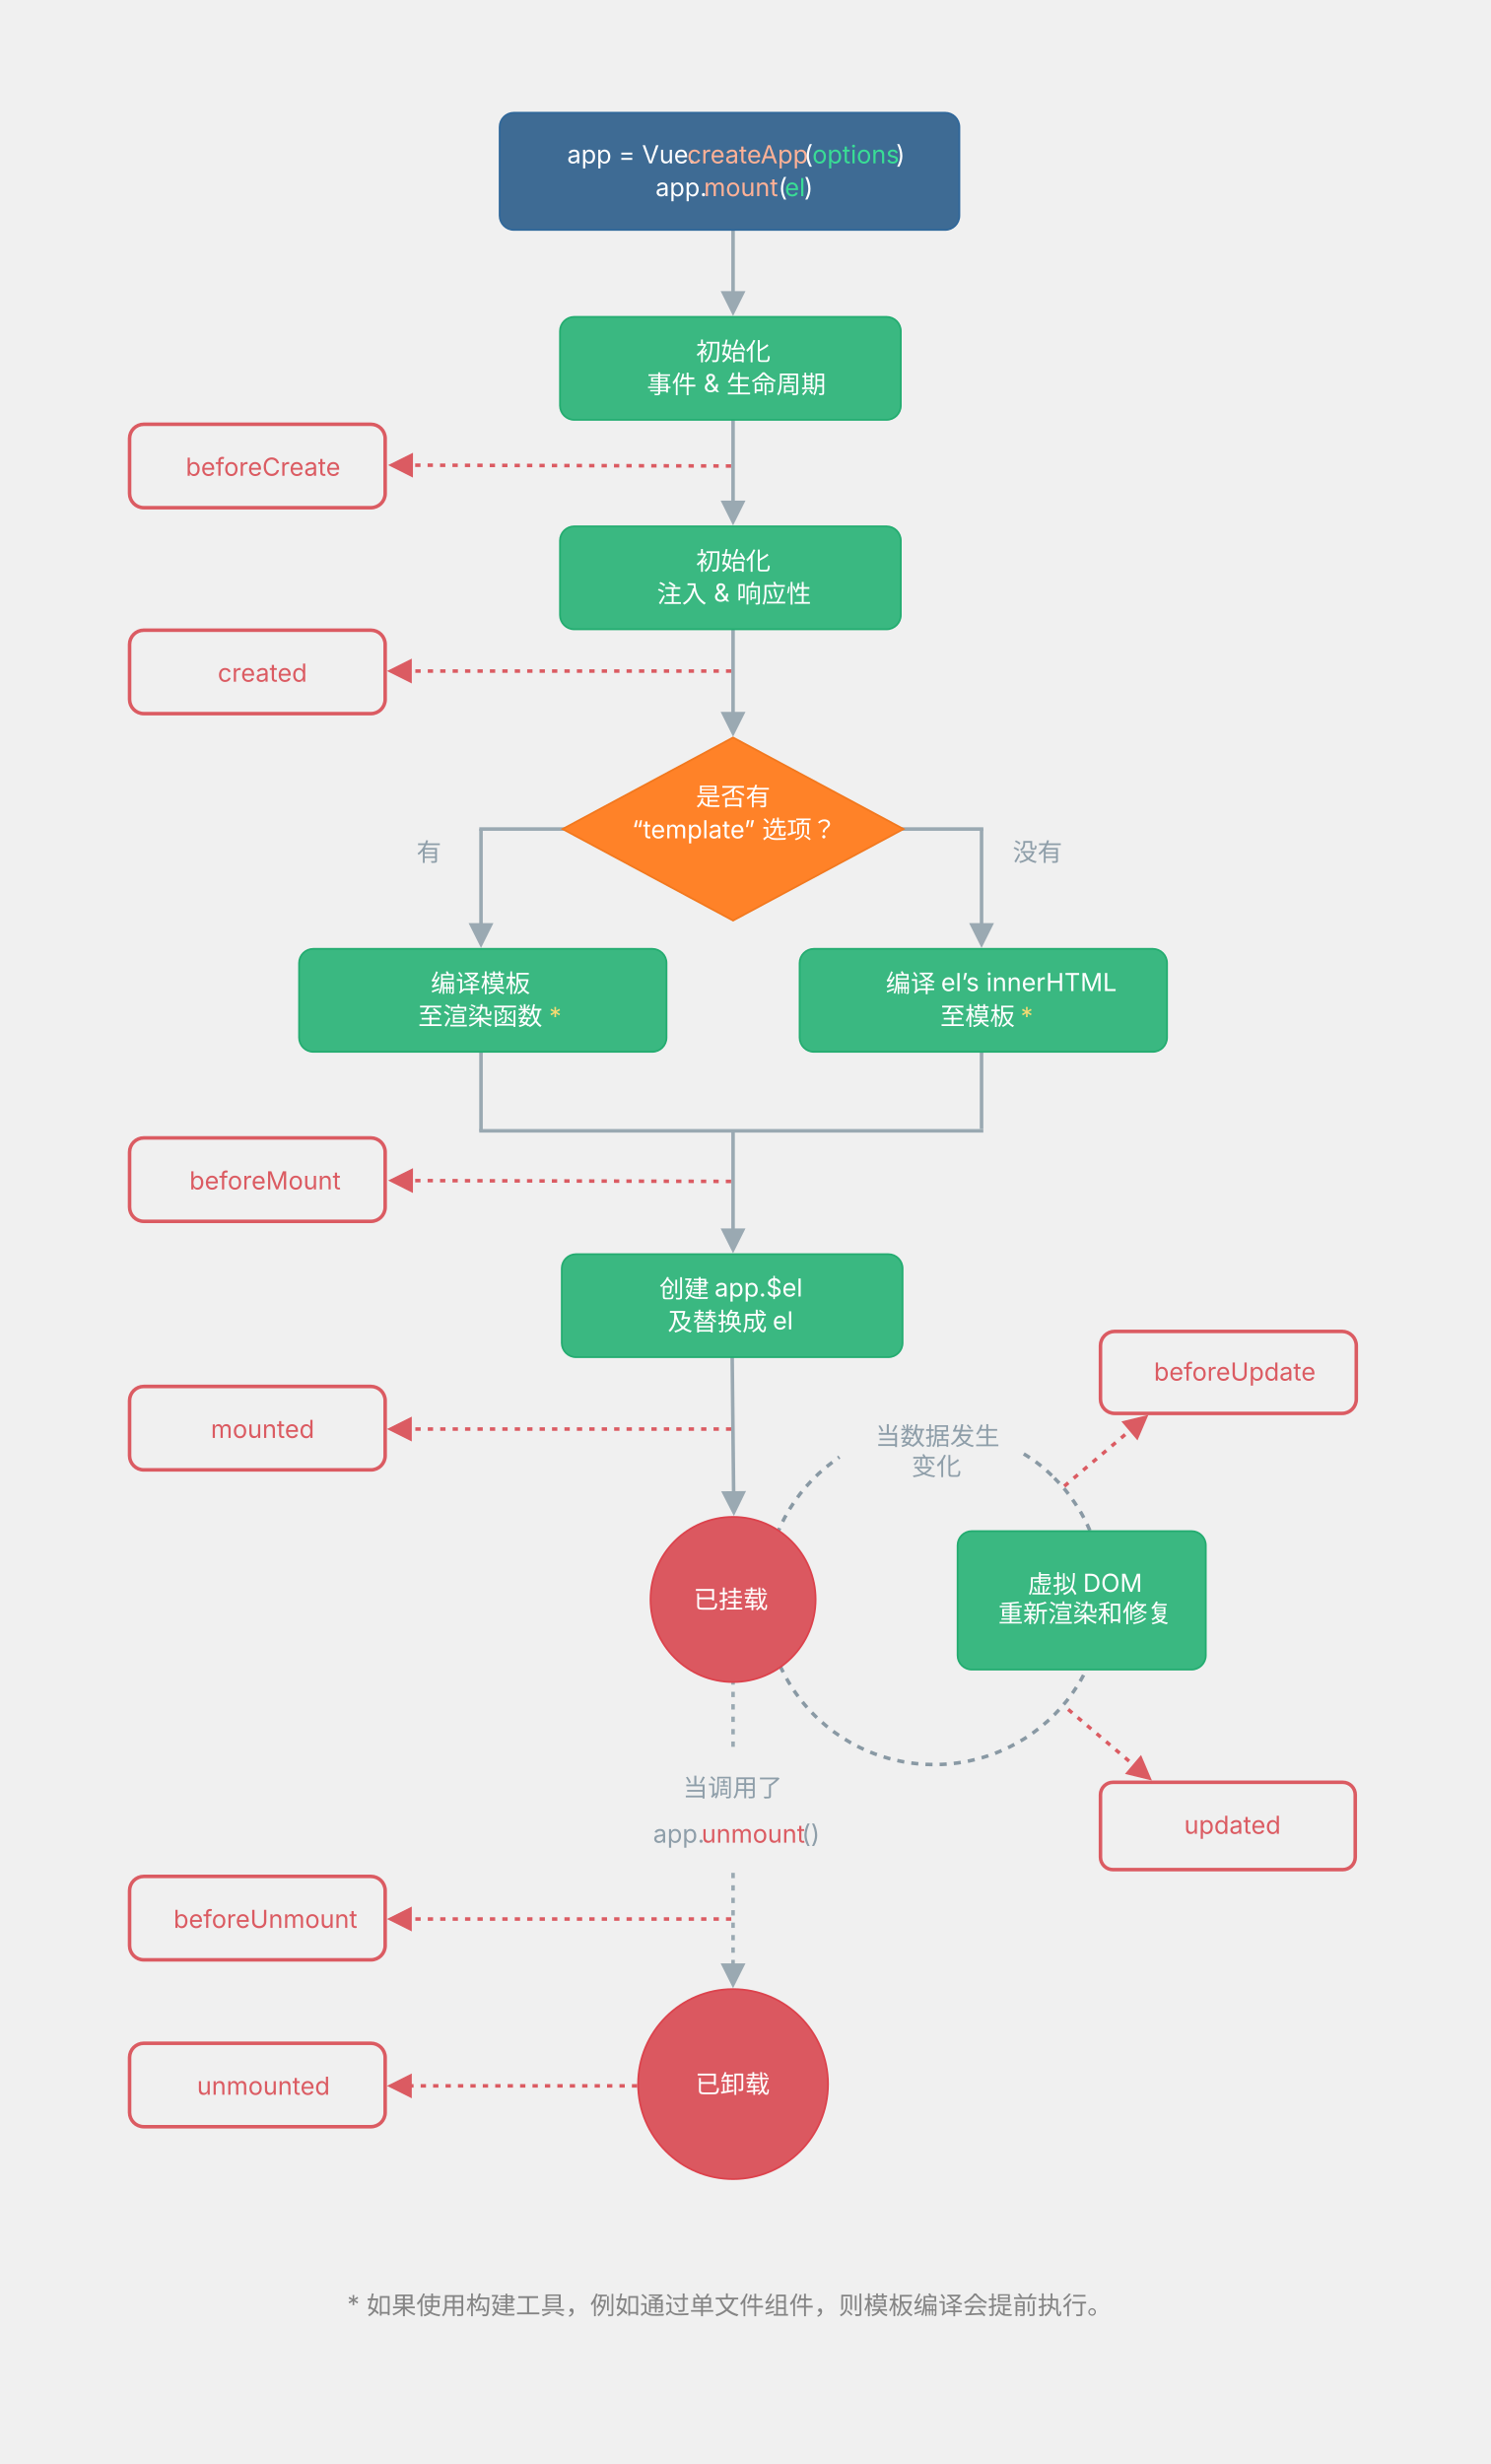
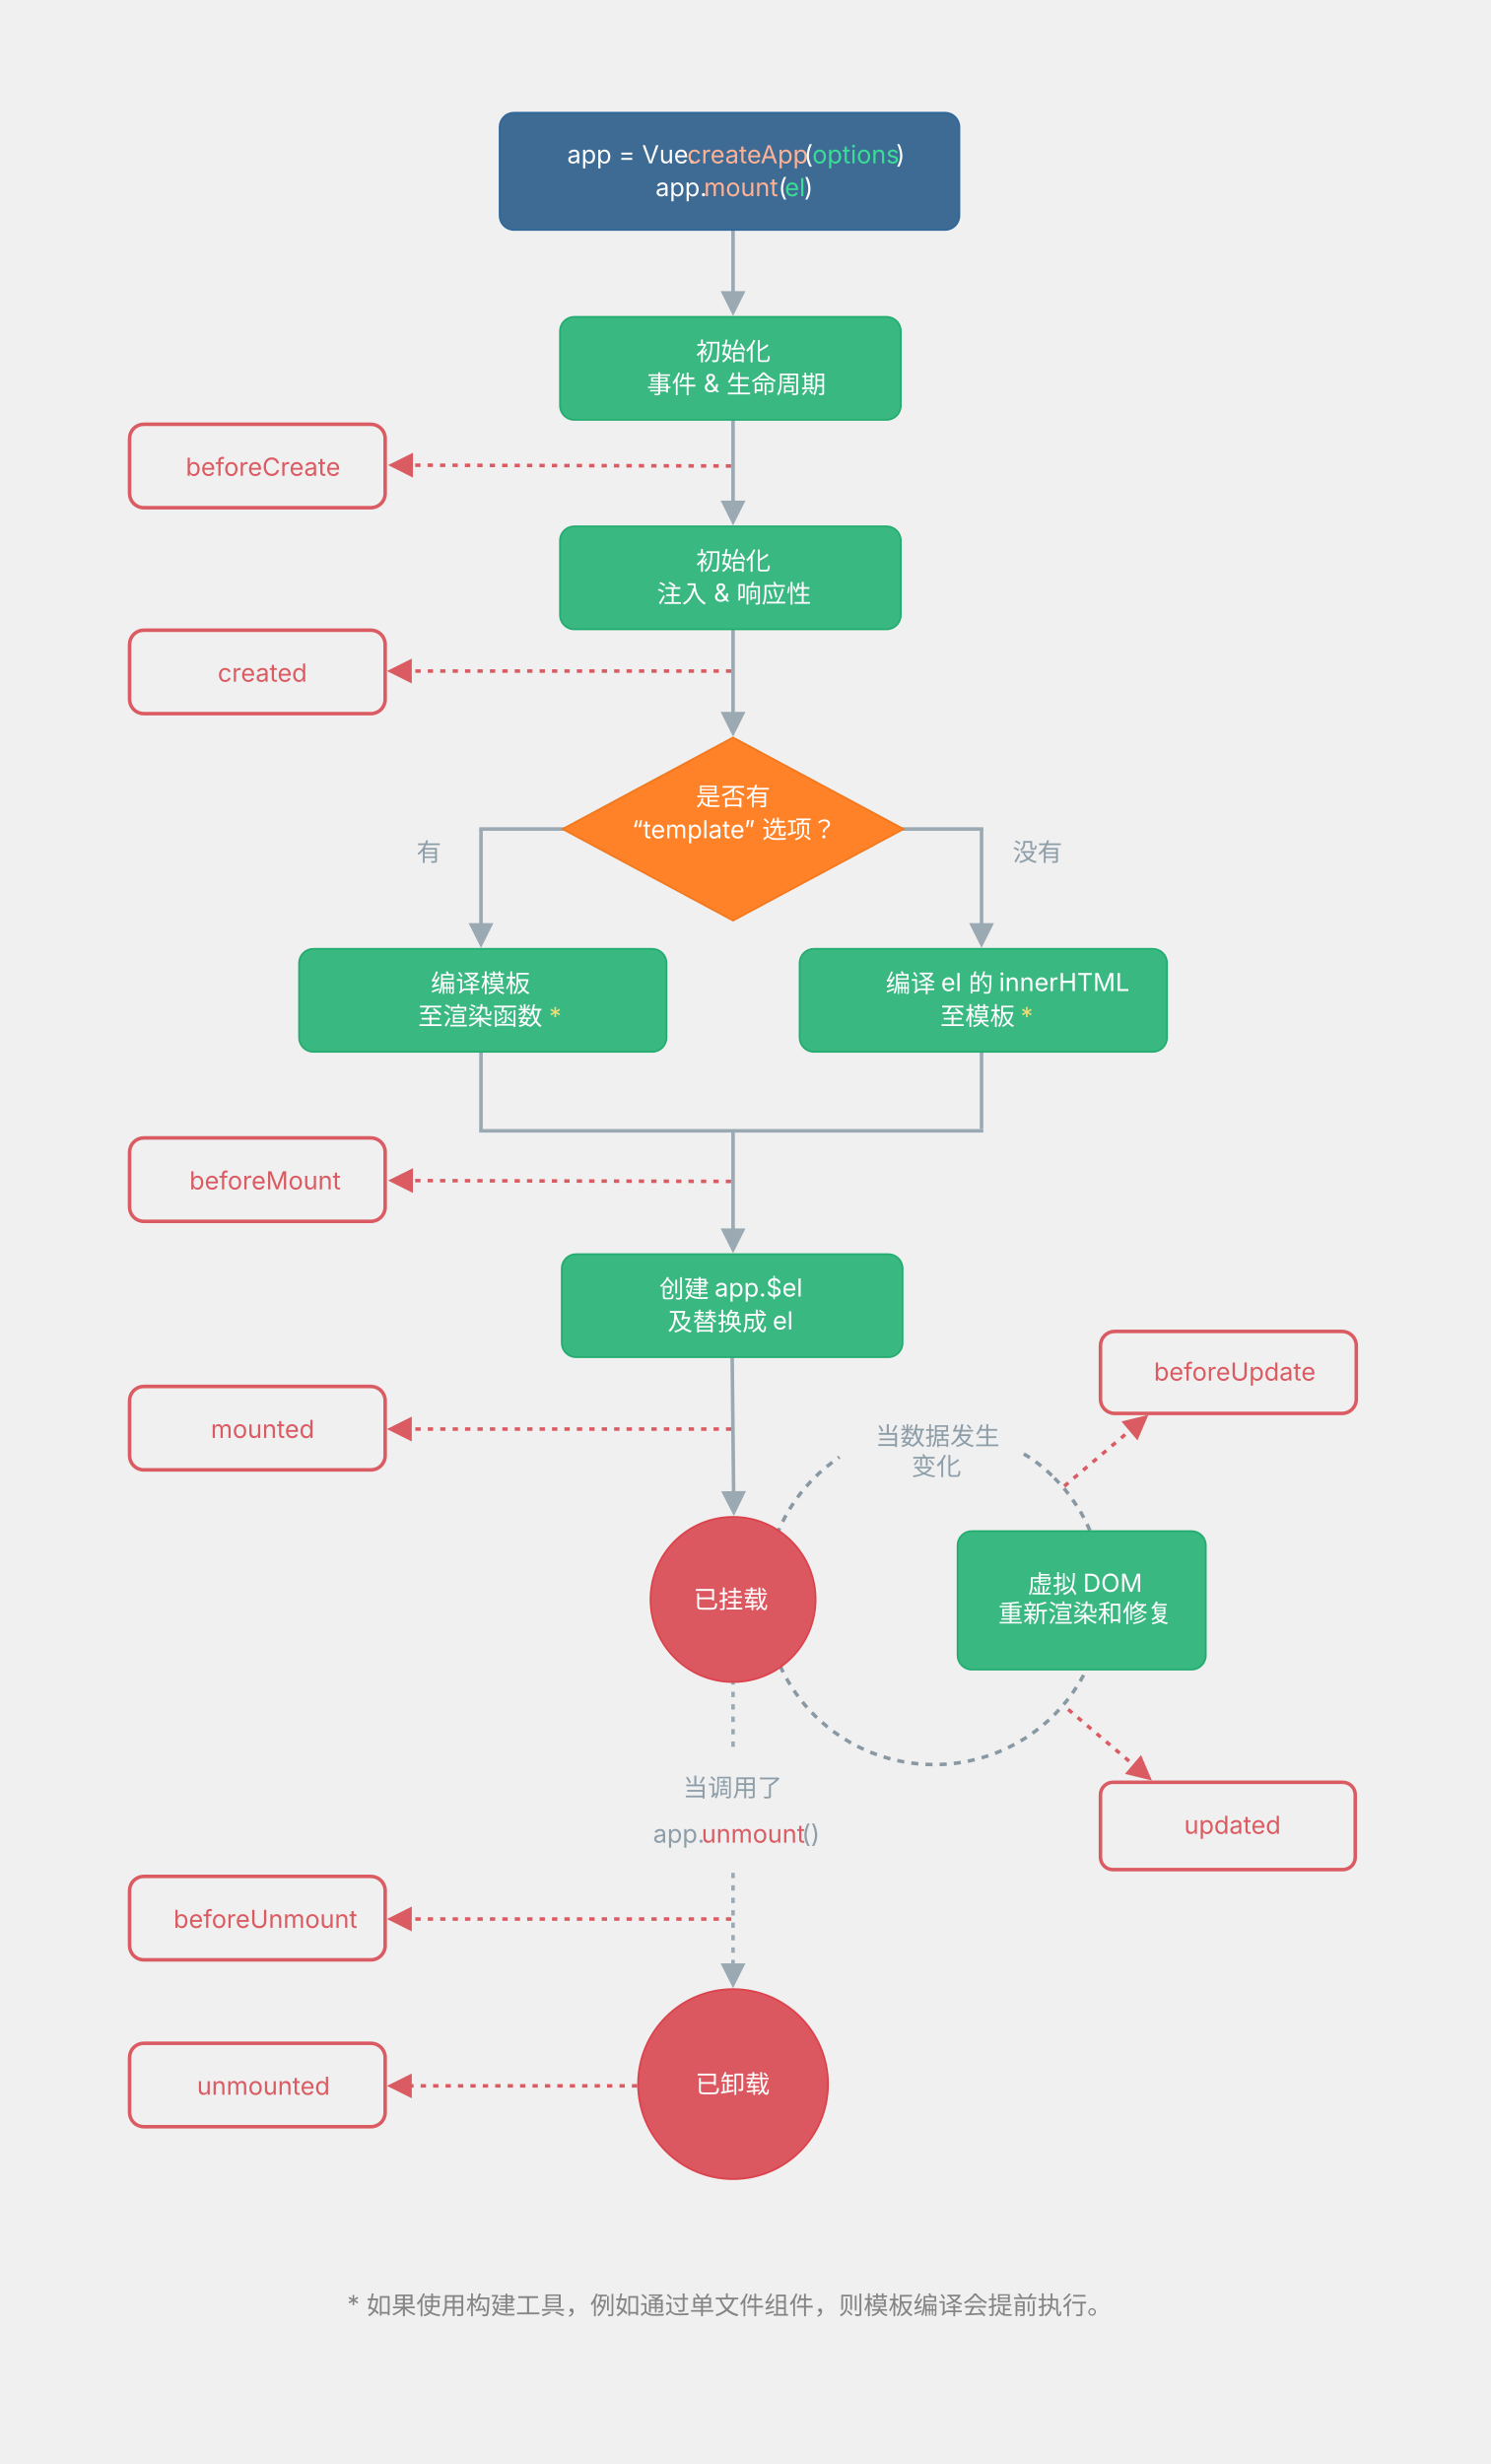
<svg xmlns="http://www.w3.org/2000/svg" width="840" height="1388">
  <g fill="none" fill-rule="evenodd">
    <text font-family="Inter, Roboto, sans-serif" font-size="14" fill="#848484">
      <tspan x="195.593" y="1303">* 如果使用构建工具，例如通过单文件组件，则模板编译会提前执行。</tspan>
    </text>
    <g transform="translate(72 1056)">
      <path d="M160 18v14l-14-7 14-7zm180 6v2h-3v-2h3zm-7 0v2h-3v-2h3zm-7 0v2h-3v-2h3zm-7 0v2h-3v-2h3zm-7 0v2h-3v-2h3zm-7 0v2h-3v-2h3zm-7 0v2h-3v-2h3zm-7 0v2h-3v-2h3zm-7 0v2h-3v-2h3zm-7 0v2h-3v-2h3zm-7 0v2h-3v-2h3zm-7 0v2h-3v-2h3zm-7 0v2h-3v-2h3zm-7 0v2h-3v-2h3zm-7 0v2h-3v-2h3zm-7 0v2h-3v-2h3zm-7 0v2h-3v-2h3zm-7 0v2h-3v-2h3zm-7 0v2h-3v-2h3zm-7 0v2h-3v-2h3zm-7 0v2h-3v-2h3zm-7 0v2h-3v-2h3zm-7 0v2h-3v-2h3zm-7 0v2h-3v-2h3zm-7 0v2h-3v-2h3zm-7 0v2h-3v-2h3z" fill="#DB5B62" fill-rule="nonzero" />
      <rect stroke="#DB5B62" stroke-width="2" x="1" y="1" width="144" height="47" rx="8" />
      <text font-family="Inter, Roboto, sans-serif" font-size="14" fill="#DB5B62">
        <tspan x="25.749" y="30">beforeUnmount</tspan>
      </text>
    </g>
    <path stroke="#9AA9B2" stroke-width="2" fill="#9AA9B2" stroke-linecap="square" stroke-dasharray="1,6" d="M413 947v40" />
    <path d="M414 1104v2h6l-7 14-7-14h6v-2h2zm0-7v3h-2v-3h2zm0-7v3h-2v-3h2zm0-7v3h-2v-3h2zm0-7v3h-2v-3h2zm0-7v3h-2v-3h2zm0-7v3h-2v-3h2zm0-7v3h-2v-3h2z" fill="#9AA9B2" fill-rule="nonzero" />
    <text font-family="Inter, Roboto, sans-serif" font-size="14" transform="translate(355 947)">
      <tspan x="29.766" y="65" fill="#8E9EA9">当调用了</tspan>
      <tspan x="12.973" y="91" fill="#8E9EA9">app.</tspan>
      <tspan x="40.221" y="91" fill="#DB5B62">unmount</tspan>
      <tspan x="96.703" y="91" fill="#8E9EA9">()</tspan>
    </text>
    <g transform="translate(72 238)">
      <path d="M160.676 17.036l-.037 14L146.657 24l14.019-6.964zm176.231 6.459l2 .005 1 .003-.005 2-1-.003-1-.003-1-.002.005-2zm-7-.018l1 .002 1 .003 1 .002-.005 2-1-.002-1-.003-1-.002.005-2zm-7-.019l1 .003 2 .005-.005 2-2-.005-1-.003.005-2zm-7-.018l1 .003 1 .002 1 .003-.005 2-1-.003-1-.002-1-.003.005-2zm-7-.018l2 .005 1 .003-.005 2-1-.003-2-.005.005-2zm-7-.018l1 .002 1 .003 1 .003-.005 2-1-.003-1-.003-1-.002.005-2zm-7-.018l1 .002 1 .003 1 .002-.005 2-1-.002-1-.003-1-.002.005-2zm-7-.019l1 .003 2 .005-.005 2-2-.005-1-.003.005-2zm-7-.018l1 .003 1 .002 1 .003-.005 2-1-.003-1-.002-1-.003.005-2zm-7-.018l2 .005 1 .003-.005 2-1-.003-2-.005.005-2zm-7-.018l1 .002 1 .003 1 .003-.005 2-1-.003-1-.003-1-.002.005-2zm-7-.018l1 .002 1 .003 1 .002-.005 2-1-.002-1-.003-1-.002.005-2zm-7-.019l1 .003 2 .005-.005 2-2-.005-1-.003.005-2zm-7-.018l1 .003 1 .002 1 .003-.005 2-1-.003-1-.002-1-.003.005-2zm-7-.018l2 .005 1 .003-.005 2-1-.003-2-.005.005-2zm-7-.018l1 .002 1 .003 1 .003-.005 2-1-.003-1-.003-1-.002.005-2zm-7-.018l1 .002 1 .003 1 .002-.005 2-1-.002-1-.003-1-.002.005-2zm-7-.019l1 .003 2 .005-.005 2-2-.005-1-.003.005-2zm-7-.018l1 .003 1 .002 1 .003-.005 2-1-.003-1-.002-1-.003.005-2zm-7-.018l2 .005 1 .003-.005 2-1-.003-2-.005.005-2zm-7-.018l1 .002 1 .003 1 .002-.005 2-1-.002-1-.003-1-.002.005-2zm-7-.019l1 .003 1 .003 1 .002-.005 2-1-.002-1-.003-1-.003.005-2zm-7-.018l1 .003 2 .005-.005 2-2-.005-1-.003.005-2zm-7-.018l1 .003 1 .002 1 .003-.005 2-1-.003-1-.002-1-.003.006-2zm-7-.018l2 .005 1 .003-.005 2-1-.003-2-.005.006-2zm-7-.018l1 .002 1 .003 1 .002-.005 2-1-.002-1-.003-1-.002.006-2z" fill="#DB5B62" fill-rule="nonzero" />
      <rect stroke="#DB5B62" stroke-width="2" x="1" y="1" width="144" height="47" rx="8" />
      <text font-family="Inter, Roboto, sans-serif" font-size="14" fill="#DB5B62">
        <tspan x="32.642" y="30">beforeCreate</tspan>
      </text>
    </g>
    <g transform="translate(282 64)">
      <path d="M132 65v35h6l-7 14-7-14h6V65h2z" fill="#9AA9B2" fill-rule="nonzero" />
      <rect stroke="#2F679A" fill="#3E6B94" x="-.5" y="-.5" width="259" height="66" rx="8" />
      <text font-family="Inter, Roboto, sans-serif" font-size="14">
        <tspan x="37.555" y="28" fill="#FFF">app = Vue.</tspan>
        <tspan x="105.156" y="28" fill="#FFB196">createApp</tspan>
        <tspan x="170.976" y="28" fill="#FFF">(</tspan>
        <tspan x="175.638" y="28" fill="#39DD95">options</tspan>
        <tspan x="222.783" y="28" fill="#FFF">)</tspan>
        <tspan x="87.311" y="46.5" fill="#FFF">app.</tspan>
        <tspan x="114.559" y="46.5" fill="#FFB196">mount</tspan>
        <tspan x="156.469" y="46.5" fill="#FFF">(</tspan>
        <tspan x="160.131" y="46.5" fill="#39DD95">el</tspan>
        <tspan x="171.027" y="46.5" fill="#FFF">)</tspan>
      </text>
    </g>
    <path d="M272 467v53h6l-7 14-7-14h6v-53h2zM554 467v53h6l-7 14-7-14h6v-53h2z" fill="#9AA9B2" fill-rule="nonzero" />
    <path d="M553.025 467.004h-282" stroke="#9AA9B2" stroke-width="2" fill="#9AA9B2" stroke-linecap="square" />
    <g fill="#9AA9B2">
      <path stroke="#9AA9B2" stroke-width="2" stroke-linecap="square" d="M271 636v-43M553 635v-42" />
      <path d="M413 706l7-14h-6v-55h-2v55h-6l7 14z" fill-rule="nonzero" />
      <path stroke="#9AA9B2" stroke-width="2" stroke-linecap="square" d="M553 637H271" />
    </g>
    <g transform="translate(169 535)">
      <rect stroke="#23AC70" fill="#3AB881" x="-.5" y="-.5" width="207" height="58" rx="8" />
      <text font-family="Inter, Roboto, sans-serif" font-size="14">
        <tspan x="73.695" y="23.918" fill="#FFF">编译模板</tspan>
        <tspan x="66.568" y="42.418" fill="#FFF">至渲染函数</tspan>
        <tspan x="140.312" y="42.418" fill="#F6DA72">*</tspan>
      </text>
    </g>
    <g transform="translate(451 535)">
      <rect stroke="#23AC70" fill="#3AB881" x="-.5" y="-.5" width="207" height="58" rx="8" />
      <text font-family="Inter, Roboto, sans-serif" font-size="14">
-         <tspan x="48.016" y="23.918" fill="#FFF">编译 el’s innerHTML</tspan>
+         <tspan x="48.016" y="23.918" fill="#FFF">编译 el 的 innerHTML</tspan>
        <tspan x="78.727" y="42.418" fill="#FFF">至模板</tspan>
        <tspan x="123.989" y="42.418" fill="#F6DA72">*</tspan>
      </text>
    </g>
    <path d="M413 415.433L509.057 467 413 518.567 316.943 467 413 415.433z" stroke="#F2781E" fill="#FF8228" />
    <text font-family="Inter, Roboto, sans-serif" font-size="14" fill="#FFF" transform="translate(318 416)">
      <tspan x="74.052" y="37.727">是否有</tspan>
      <tspan x="38.08" y="56.227">“template” 选项？</tspan>
    </text>
    <text font-family="Inter, Roboto, sans-serif" font-size="14" fill="#8E9EA9" transform="translate(169 416)">
      <tspan x="65.662" y="69">有</tspan>
    </text>
    <text font-family="Inter, Roboto, sans-serif" font-size="14" fill="#8E9EA9" transform="translate(169 416)">
      <tspan x="401.5" y="69">没有</tspan>
    </text>
    <g transform="translate(72 354)">
      <path d="M160 17v14l-14-7 14-7zm180 6v2h-3v-2h3zm-7 0v2h-3v-2h3zm-7 0v2h-3v-2h3zm-7 0v2h-3v-2h3zm-7 0v2h-3v-2h3zm-7 0v2h-3v-2h3zm-7 0v2h-3v-2h3zm-7 0v2h-3v-2h3zm-7 0v2h-3v-2h3zm-7 0v2h-3v-2h3zm-7 0v2h-3v-2h3zm-7 0v2h-3v-2h3zm-7 0v2h-3v-2h3zm-7 0v2h-3v-2h3zm-7 0v2h-3v-2h3zm-7 0v2h-3v-2h3zm-7 0v2h-3v-2h3zm-7 0v2h-3v-2h3zm-7 0v2h-3v-2h3zm-7 0v2h-3v-2h3zm-7 0v2h-3v-2h3zm-7 0v2h-3v-2h3zm-7 0v2h-3v-2h3zm-7 0v2h-3v-2h3zm-7 0v2h-3v-2h3zm-7 0v2h-3v-2h3z" fill="#DB5B62" fill-rule="nonzero" />
      <rect stroke="#DB5B62" stroke-width="2" x="1" y="1" width="144" height="47" rx="8" />
      <text font-family="Inter, Roboto, sans-serif" font-size="14" fill="#DB5B62">
        <tspan x="50.652" y="30">created</tspan>
      </text>
    </g>
    <g transform="translate(72 640)">
      <path d="M160.676 18.036l-.037 14L146.657 25l14.019-6.964zm176.231 6.459l2 .005 1 .003-.005 2-1-.003-1-.003-1-.002.005-2zm-7-.018l1 .002 1 .003 1 .002-.005 2-1-.002-1-.003-1-.002.005-2zm-7-.019l1 .003 2 .005-.005 2-2-.005-1-.003.005-2zm-7-.018l1 .003 1 .002 1 .003-.005 2-1-.003-1-.002-1-.003.005-2zm-7-.018l2 .005 1 .003-.005 2-1-.003-2-.005.005-2zm-7-.018l1 .002 1 .003 1 .003-.005 2-1-.003-1-.003-1-.002.005-2zm-7-.018l1 .002 1 .003 1 .002-.005 2-1-.002-1-.003-1-.002.005-2zm-7-.019l1 .003 2 .005-.005 2-2-.005-1-.003.005-2zm-7-.018l1 .003 1 .002 1 .003-.005 2-1-.003-1-.002-1-.003.005-2zm-7-.018l2 .005 1 .003-.005 2-1-.003-2-.005.005-2zm-7-.018l1 .002 1 .003 1 .003-.005 2-1-.003-1-.003-1-.002.005-2zm-7-.018l1 .002 1 .003 1 .002-.005 2-1-.002-1-.003-1-.002.005-2zm-7-.019l1 .003 2 .005-.005 2-2-.005-1-.003.005-2zm-7-.018l1 .003 1 .002 1 .003-.005 2-1-.003-1-.002-1-.003.005-2zm-7-.018l2 .005 1 .003-.005 2-1-.003-2-.005.005-2zm-7-.018l1 .002 1 .003 1 .003-.005 2-1-.003-1-.003-1-.002.005-2zm-7-.018l1 .002 1 .003 1 .002-.005 2-1-.002-1-.003-1-.002.005-2zm-7-.019l1 .003 2 .005-.005 2-2-.005-1-.003.005-2zm-7-.018l1 .003 1 .002 1 .003-.005 2-1-.003-1-.002-1-.003.005-2zm-7-.018l2 .005 1 .003-.005 2-1-.003-2-.005.005-2zm-7-.018l1 .002 1 .003 1 .002-.005 2-1-.002-1-.003-1-.002.005-2zm-7-.019l1 .003 1 .003 1 .002-.005 2-1-.002-1-.003-1-.003.005-2zm-7-.018l1 .003 2 .005-.005 2-2-.005-1-.003.005-2zm-7-.018l1 .003 1 .002 1 .003-.005 2-1-.003-1-.002-1-.003.006-2zm-7-.018l2 .005 1 .003-.005 2-1-.003-2-.005.006-2zm-7-.018l1 .002 1 .003 1 .002-.005 2-1-.002-1-.003-1-.002.006-2z" fill="#DB5B62" fill-rule="nonzero" />
      <rect stroke="#DB5B62" stroke-width="2" x="1" y="1" width="144" height="47" rx="8" />
      <text font-family="Inter, Roboto, sans-serif" font-size="14" fill="#DB5B62">
        <tspan x="34.697" y="30">beforeMount</tspan>
      </text>
    </g>
    <g transform="translate(72 780)">
      <path d="M160 18v14l-14-7 14-7zm180 6v2h-3v-2h3zm-7 0v2h-3v-2h3zm-7 0v2h-3v-2h3zm-7 0v2h-3v-2h3zm-7 0v2h-3v-2h3zm-7 0v2h-3v-2h3zm-7 0v2h-3v-2h3zm-7 0v2h-3v-2h3zm-7 0v2h-3v-2h3zm-7 0v2h-3v-2h3zm-7 0v2h-3v-2h3zm-7 0v2h-3v-2h3zm-7 0v2h-3v-2h3zm-7 0v2h-3v-2h3zm-7 0v2h-3v-2h3zm-7 0v2h-3v-2h3zm-7 0v2h-3v-2h3zm-7 0v2h-3v-2h3zm-7 0v2h-3v-2h3zm-7 0v2h-3v-2h3zm-7 0v2h-3v-2h3zm-7 0v2h-3v-2h3zm-7 0v2h-3v-2h3zm-7 0v2h-3v-2h3zm-7 0v2h-3v-2h3zm-7 0v2h-3v-2h3z" fill="#DB5B62" fill-rule="nonzero" />
      <rect stroke="#DB5B62" stroke-width="2" x="1" y="1" width="144" height="47" rx="8" />
      <text font-family="Inter, Roboto, sans-serif" font-size="14" fill="#DB5B62">
        <tspan x="46.759" y="30">mounted</tspan>
      </text>
    </g>
    <g transform="translate(72 1150)">
      <path d="M160 18v6h1v2h-1v6l-14-7 14-7zm127 6v2h-3v-2h3zm-7 0v2h-3v-2h3zm-7 0v2h-3v-2h3zm-7 0v2h-3v-2h3zm-7 0v2h-3v-2h3zm-7 0v2h-3v-2h3zm-7 0v2h-3v-2h3zm-7 0v2h-3v-2h3zm-7 0v2h-3v-2h3zm-7 0v2h-3v-2h3zm-7 0v2h-3v-2h3zm-7 0v2h-3v-2h3zm-7 0v2h-3v-2h3zm-7 0v2h-3v-2h3zm-7 0v2h-3v-2h3zm-7 0v2h-3v-2h3zm-7 0v2h-3v-2h3zm-7 0v2h-3v-2h3z" fill="#DB5B62" fill-rule="nonzero" />
      <rect stroke="#DB5B62" stroke-width="2" x="1" y="1" width="144" height="47" rx="8" />
      <text font-family="Inter, Roboto, sans-serif" font-size="14" fill="#DB5B62">
        <tspan x="38.973" y="30">unmounted</tspan>
      </text>
    </g>
    <g>
      <g transform="translate(599 749)">
        <path d="M2.23 85.505l1.294 1.525-.763.647-1.525 1.293-1.294-1.525.763-.647 1.525-1.293zm5.339-4.528l1.293 1.525-.762.647-.763.647-.763.647-1.293-1.526 1.525-1.293.763-.647zm5.339-4.527l1.293 1.525-1.525 1.293-.763.647-1.293-1.525.762-.647.763-.647.763-.646zm5.338-4.528l1.294 1.525-.763.647-.763.647-.762.647-1.294-1.526.763-.646 1.525-1.294zm5.339-4.528l1.293 1.526-.762.647-.763.646-.763.647-1.293-1.525.763-.647.762-.647.763-.647zm5.339-4.527l1.293 1.525-.763.647-.762.647-.763.647-1.293-1.526.762-.647.763-.646.763-.647zM48 48l-6.15 14.394-9.055-10.678L48 48zM34.262 58.34l1.294 1.525-.763.646-1.525 1.294-1.294-1.525.763-.647.763-.647.762-.647z" fill="#DB5B62" fill-rule="nonzero" />
        <rect stroke="#DB5B62" stroke-width="2" x="21" y="1" width="144.127" height="46.184" rx="8" />
        <text font-family="Inter, Roboto, sans-serif" font-size="14" fill="#DB5B62">
          <tspan x="51.101" y="28.678">beforeUpdate</tspan>
        </text>
      </g>
      <path d="M642.86 988.602L649 1003l-15.203-3.726 9.062-10.672zm-8.378.759l.763.647.762.647.762.648-1.294 1.524-.763-.647-.762-.647-.762-.648 1.294-1.524zm-5.335-4.53l.762.646.762.648.762.647-1.294 1.524-.762-.647-.763-.647-.762-.647 1.295-1.525zm-5.336-4.532l.762.648.762.647.762.647-1.294 1.525-1.525-1.295-.762-.647 1.295-1.525zm-5.336-4.53l.762.647.762.647.763.647-1.295 1.525-.762-.647-1.525-1.295 1.295-1.525zm-5.336-4.531l.762.647.762.647.763.647-1.295 1.525-.762-.647-1.525-1.295 1.295-1.524zm-5.336-4.531l.762.647 1.525 1.295-1.295 1.524-.762-.647-.762-.647-.763-.648 1.295-1.524zm-5.336-4.531l.762.647.763.648.762.647-1.295 1.524-.762-.647-.762-.647-.762-.647 1.294-1.525z" fill="#DB5B62" fill-rule="nonzero" />
      <path d="M756.536 1004c1.933 0 3.683.784 4.95 2.05a6.978 6.978 0 012.05 4.95h0v35.184a6.978 6.978 0 01-2.05 4.95 6.978 6.978 0 01-4.95 2.05h0H627a6.978 6.978 0 01-4.95-2.05 6.978 6.978 0 01-2.05-4.95h0V1011c0-1.933.784-3.683 2.05-4.95A6.978 6.978 0 01627 1004h0z" stroke="#DB5B62" stroke-width="2" />
      <text font-family="Inter, Roboto, sans-serif" font-size="14" fill="#DB5B62" transform="translate(602 963)">
        <tspan x="65.132" y="70">updated</tspan>
      </text>
      <path d="M576.785 819c6.682 3.957 12.71 8.832 18.01 14.411l-.703-.736a83.825 83.825 0 0111.52 14.047c10.695 15.46 15.754 34.304 15.367 53.281.07 17.046-4.313 34.254-13.882 49.473-7.685 12.222-17.717 22.1-29.152 29.418l-1.07.675-.693.426a94.715 94.715 0 01-15.257 7.538l-.975.373-.28.103a95.235 95.235 0 01-27.074 5.78l-.258.015-.363.024-.956.051-.709.032a95.312 95.312 0 01-33.803-4.646 94.877 94.877 0 01-15.537-6.65l-.258-.141a70.875 70.875 0 01-.93-.51l-.99-.557-.191-.112a94.409 94.409 0 01-17.315-12.745 94.131 94.131 0 01-14.775-17.444 93.788 93.788 0 01-8.463-16.035l-.38-.935-.112-.289a93.703 93.703 0 01-6.539-32.83 93.654 93.654 0 013.885-28.58l.39-1.275a93.671 93.671 0 016.442-15.556l.227-.428c.14-.265.281-.529.424-.792 6.422-11.869 15.501-22.55 27.089-31.1l.812-.593 2.62-1.936" stroke="#8999A4" stroke-width="2" stroke-dasharray="4" />
      <g transform="translate(519 863)">
        <rect stroke="#23AC70" fill="#3AB881" x="20.5" y="-.5" width="139.833" height="78" rx="8" />
        <text font-family="Inter, Roboto, sans-serif" font-size="14" fill="#FFF">
          <tspan x="60.006" y="34.333">虚拟 DOM</tspan>
          <tspan x="43.424" y="50.833">重新渲染和修复</tspan>
        </text>
      </g>
      <text font-family="Inter, Roboto, sans-serif" font-size="14" fill="#8E9EA9" transform="translate(431 749)">
        <tspan x="62.197" y="65">当数据发生</tspan>
        <tspan x="82.535" y="82">变化</tspan>
      </text>
    </g>
    <g transform="translate(316 179)">
      <path d="M98 57v46h6l-7 14-7-14h6V57h2z" fill="#9AA9B2" fill-rule="nonzero" />
      <rect stroke="#23AC70" fill="#3AB881" x="-.5" y="-.5" width="192" height="58" rx="8" />
      <text font-family="Inter, Roboto, sans-serif" font-size="14" fill="#FFF">
        <tspan x="76.162" y="24">初始化</tspan>
        <tspan x="48.421" y="42.5">事件 &amp; 生命周期</tspan>
      </text>
    </g>
    <g transform="translate(316 297)">
      <path d="M98 57v47h6l-7 14-7-14h6V57h2z" fill="#9AA9B2" fill-rule="nonzero" />
      <rect stroke="#23AC70" fill="#3AB881" x="-.5" y="-.5" width="192" height="58" rx="8" />
      <text font-family="Inter, Roboto, sans-serif" font-size="14" fill="#FFF">
        <tspan x="76.162" y="24">初始化</tspan>
        <tspan x="54.142" y="42.5">注入 &amp; 响应性 </tspan>
      </text>
    </g>
    <g transform="translate(317 707)">
      <path d="M96.494 56.399l.01 1 .81 75.583 6-.064-6.85 14.074-7.15-13.924 6-.064-.81-75.584-.01-1 2-.021z" fill="#9AA9B2" fill-rule="nonzero" />
      <rect stroke="#23AC70" fill="#3AB881" x="-.5" y="-.5" width="192" height="58" rx="8" />
      <text font-family="Inter, Roboto, sans-serif" font-size="14" fill="#FFF">
        <tspan x="54.456" y="24">创建 app.$el</tspan>
        <tspan x="59.148" y="42.5">及替换成 el</tspan>
      </text>
    </g>
    <g transform="translate(367 855)">
      <circle stroke="#DC424C" fill="#DB5860" cx="46" cy="46" r="46.5" />
      <text font-family="Inter, Roboto, sans-serif" font-size="14" fill="#FFF">
        <tspan x="23.759" y="51">已挂载</tspan>
      </text>
    </g>
    <g transform="translate(360 1121)">
      <circle stroke="#DC424C" fill="#DB5860" cx="53" cy="53" r="53.5" />
      <text font-family="Inter, Roboto, sans-serif" font-size="14" fill="#FFF">
        <tspan x="31.759" y="58">已卸载</tspan>
      </text>
    </g>
  </g>
</svg>
